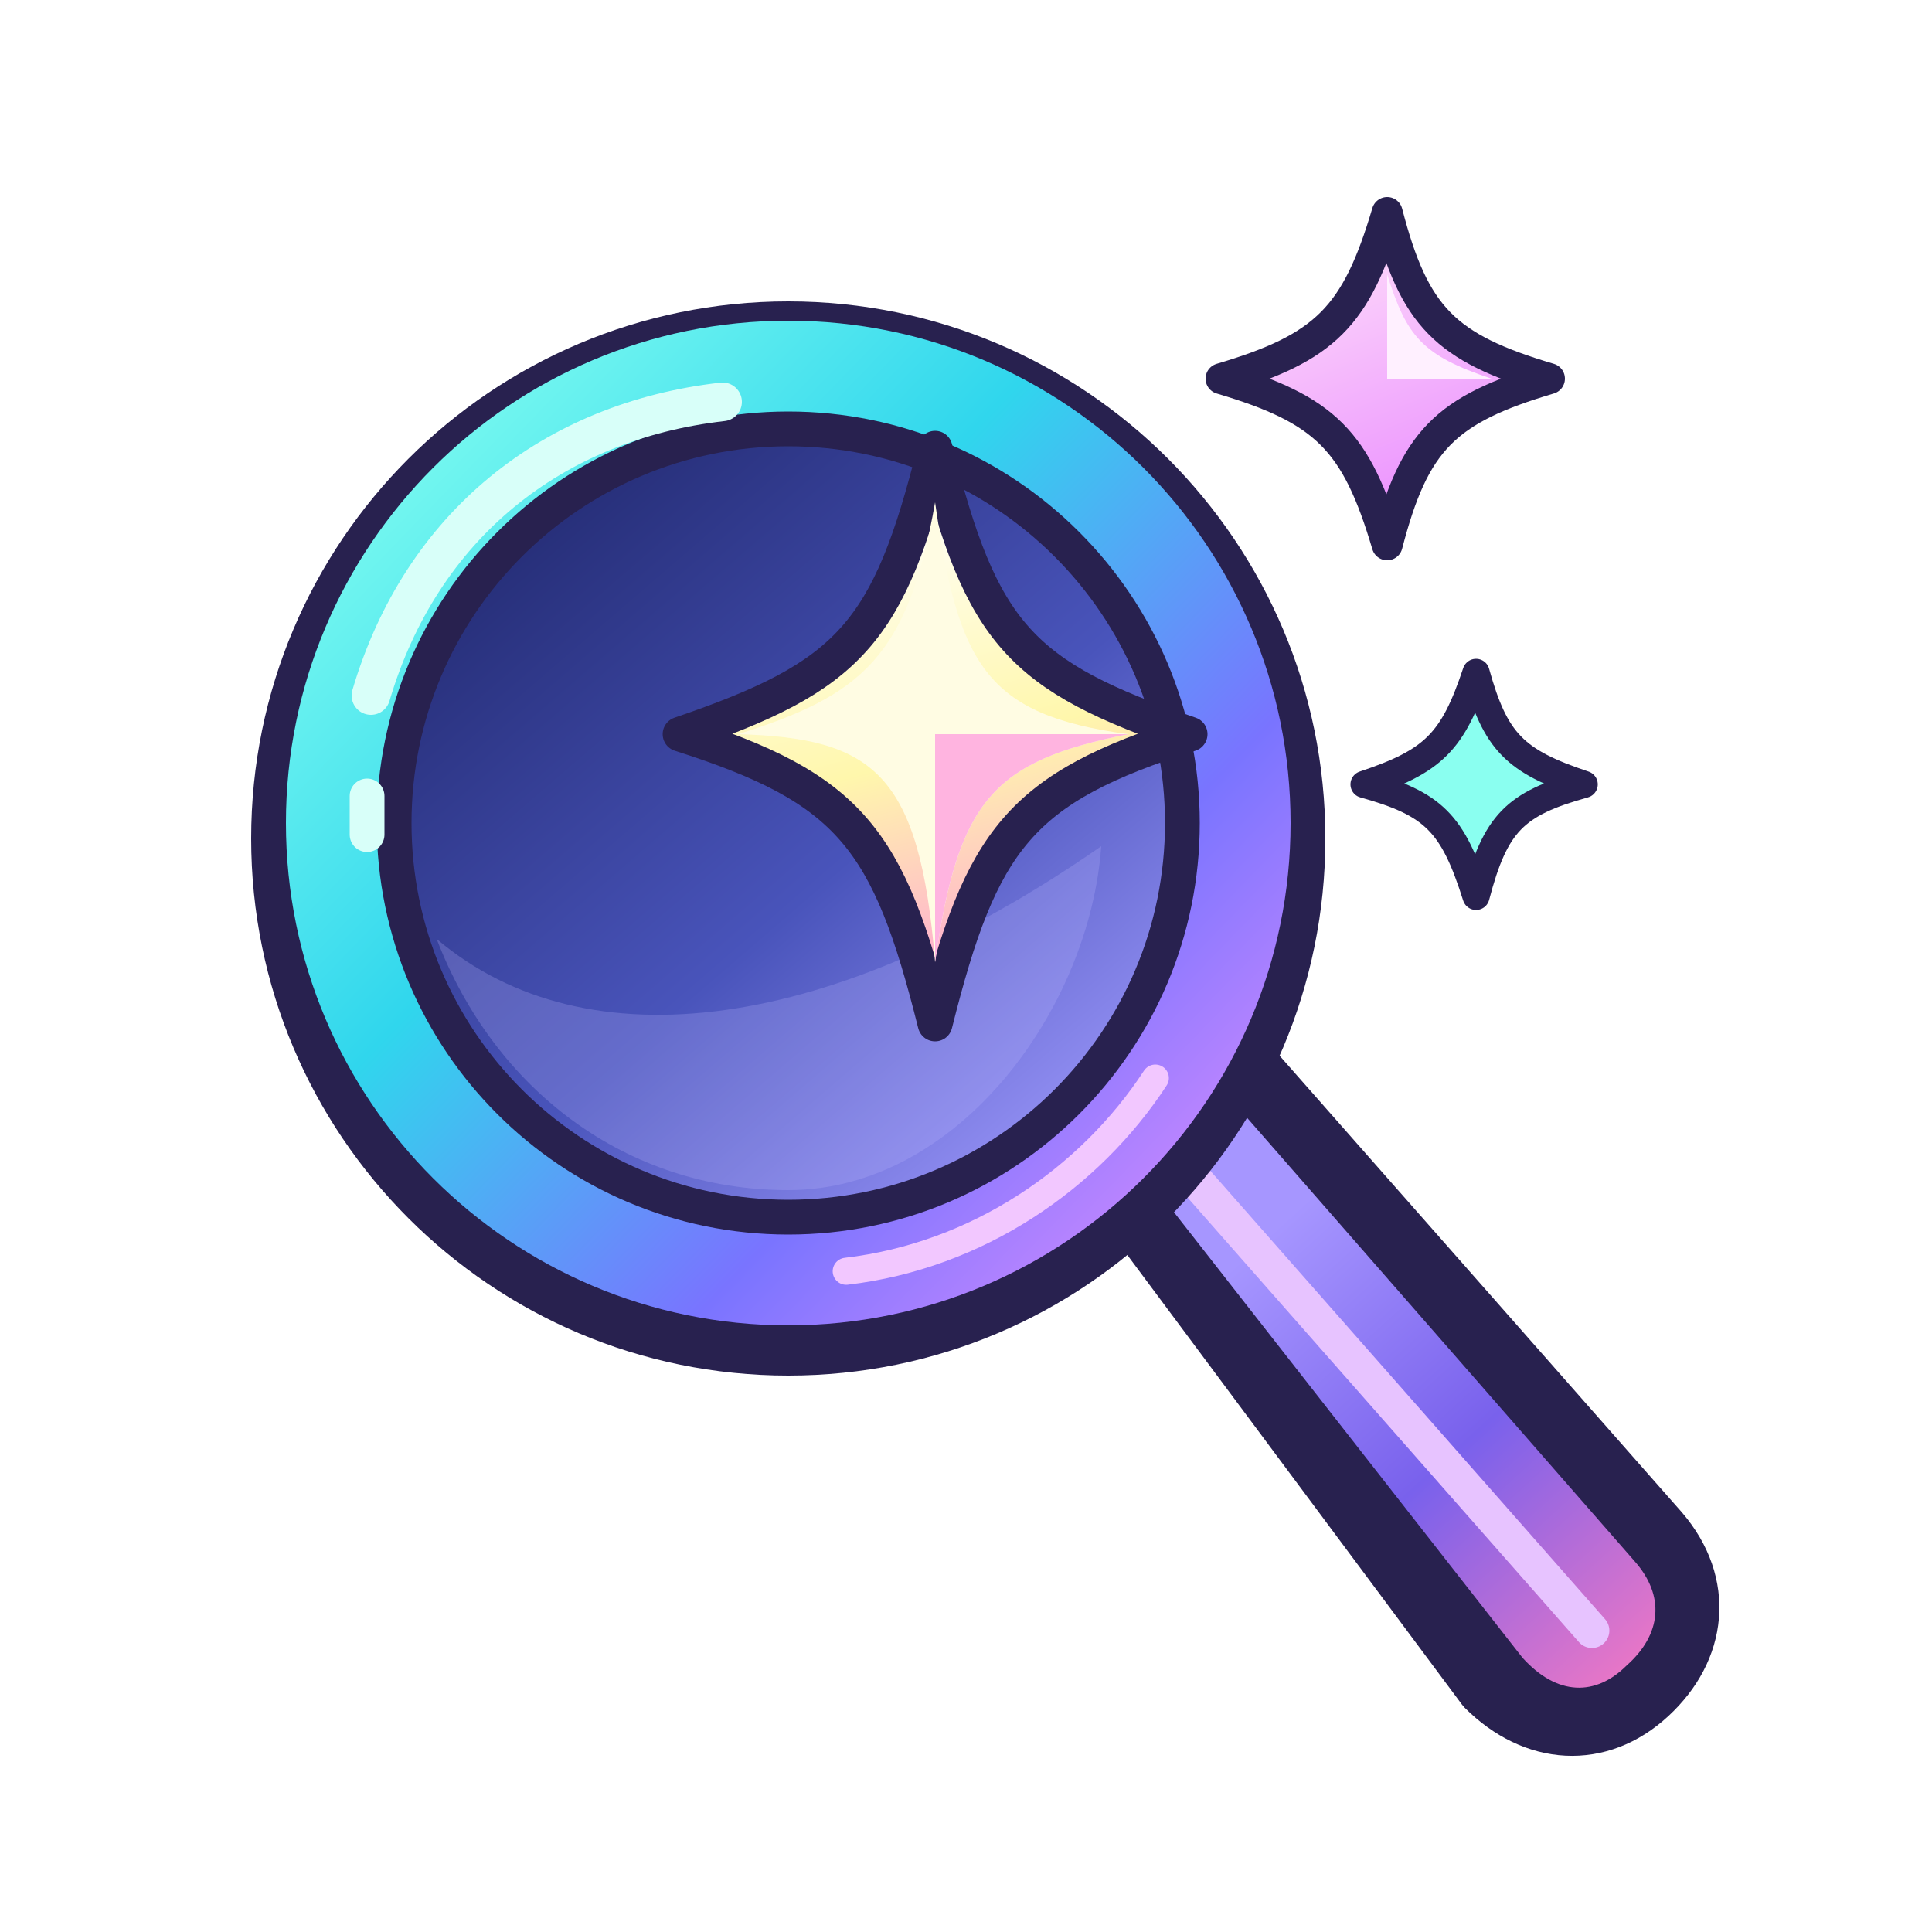
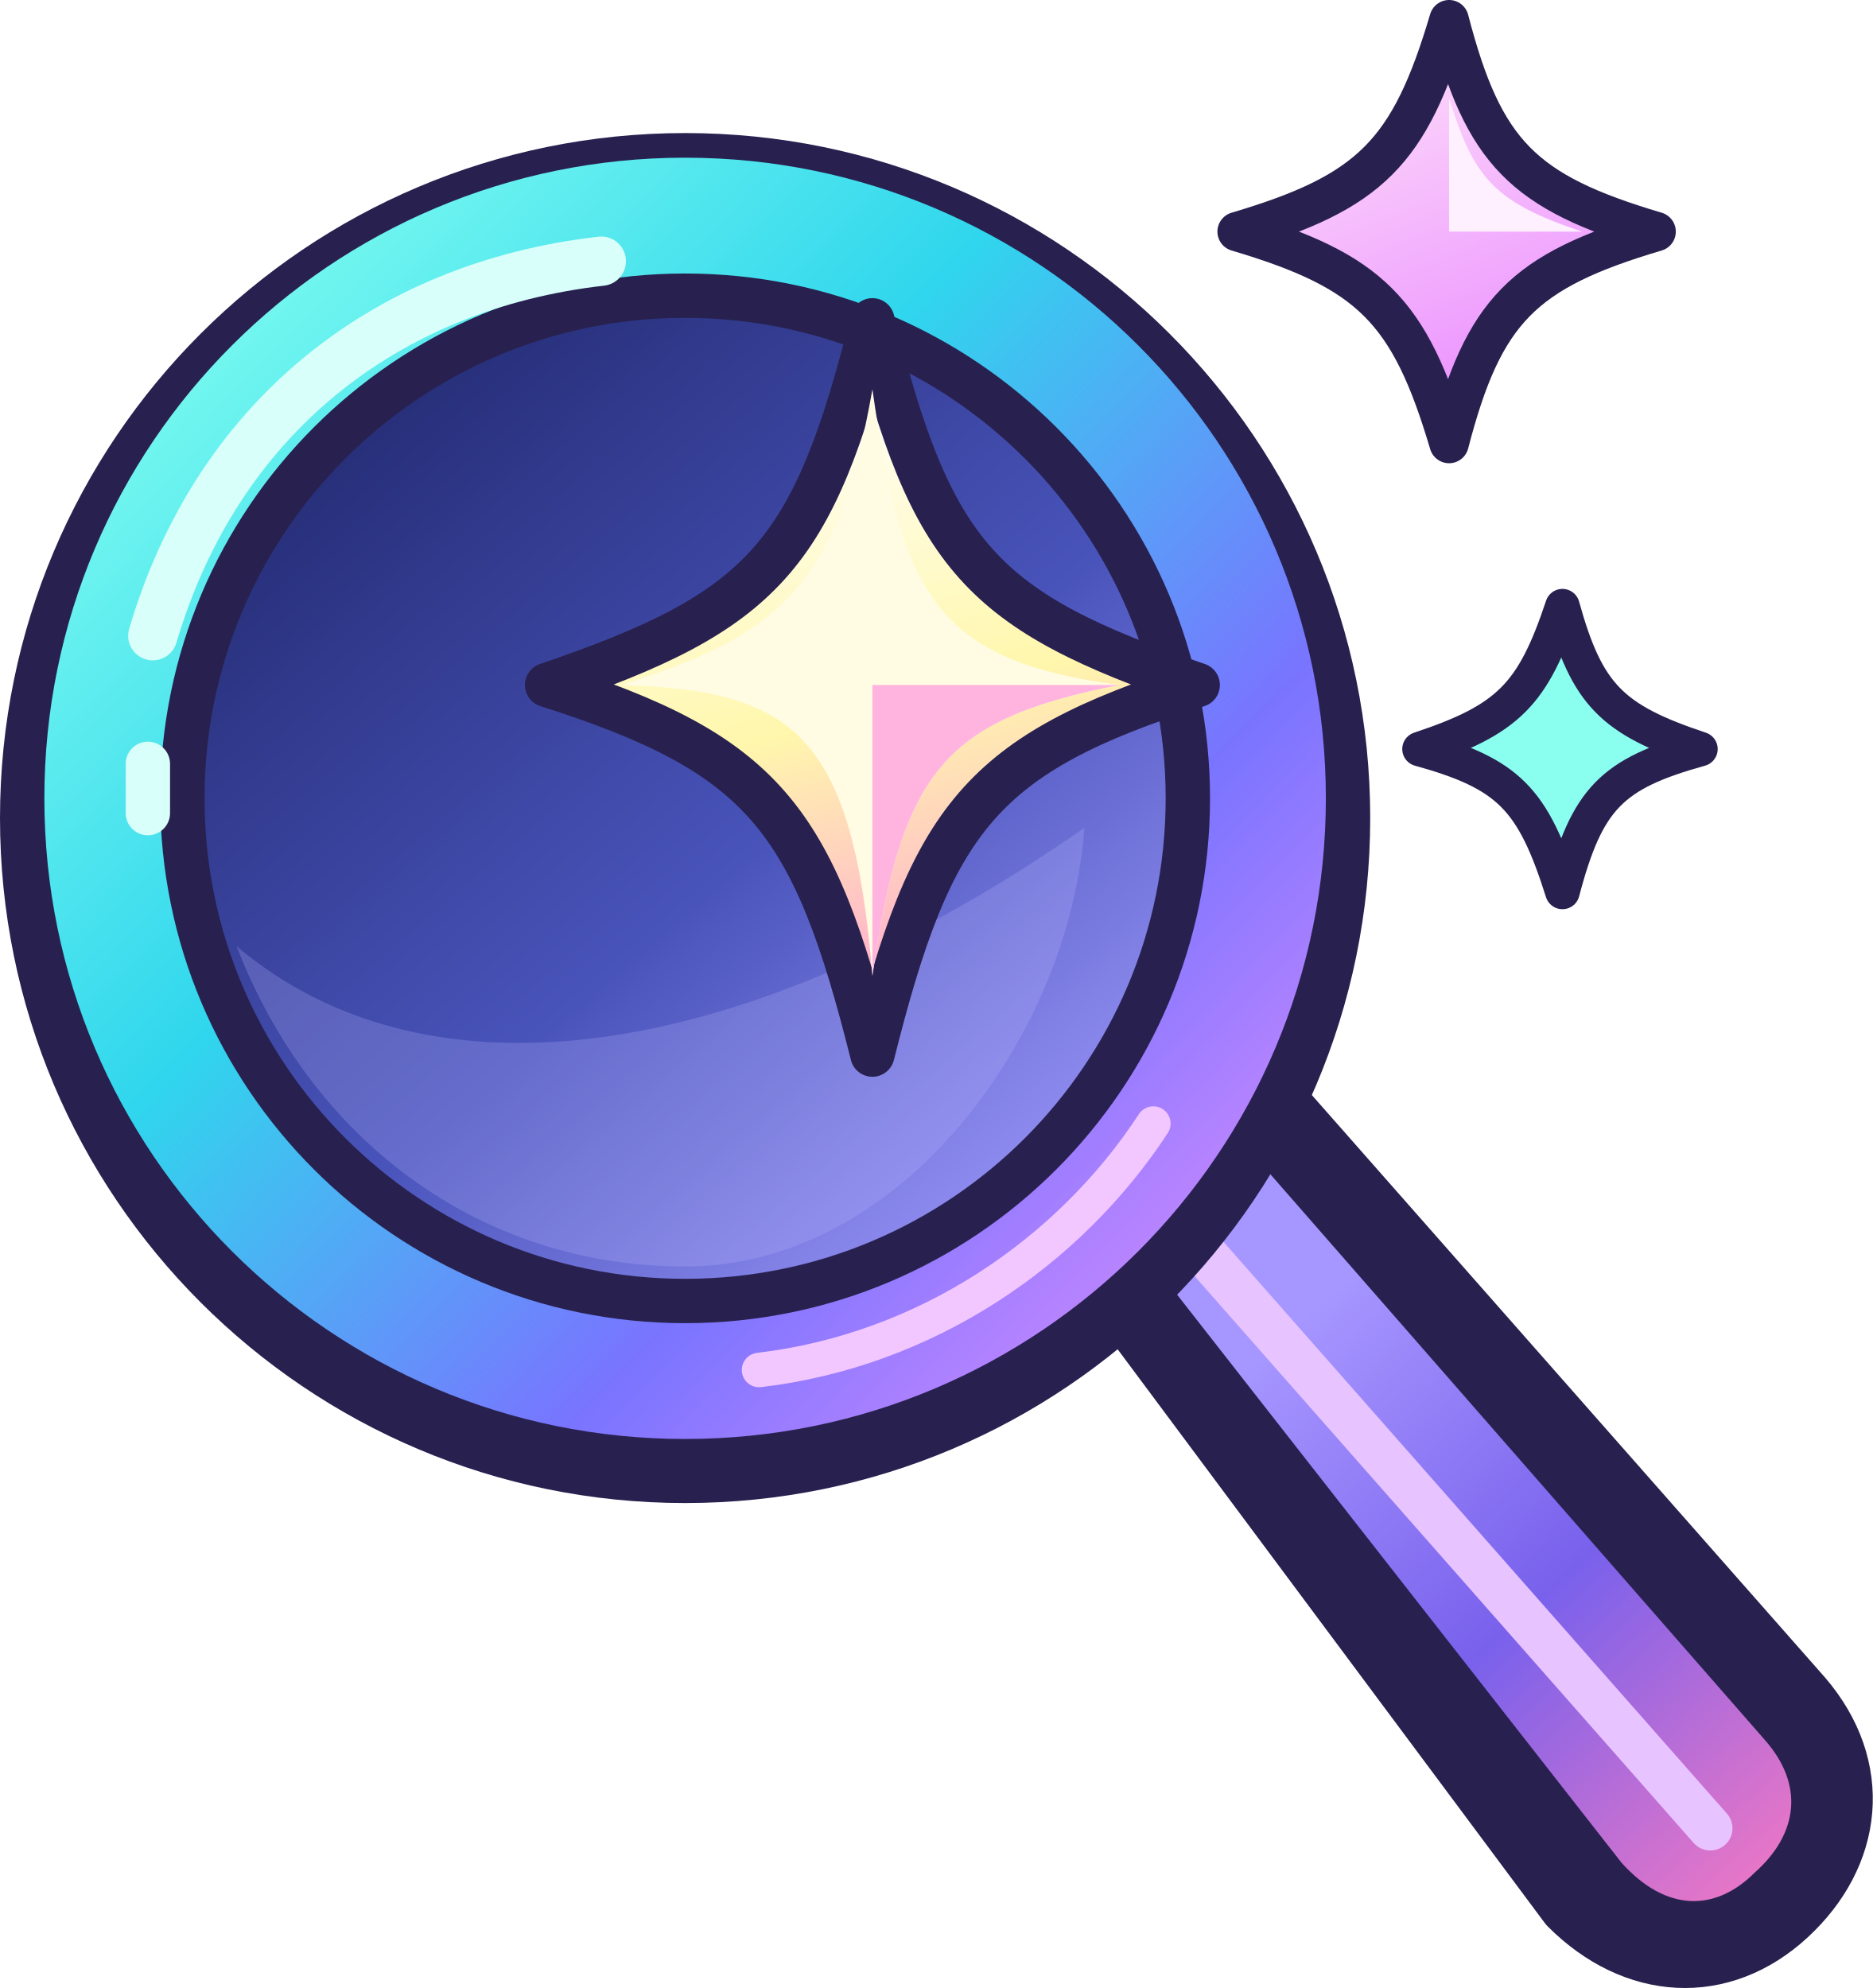
- <svg xmlns="http://www.w3.org/2000/svg" width="500" height="500" viewBox="0 0 500 500" fill="none" role="img" aria-labelledby="title description" version="1.1" id="svg30">
+ <svg xmlns="http://www.w3.org/2000/svg" width="379.965" height="403.406" viewBox="0 0 379.965 403.406" fill="none" role="img" aria-labelledby="title description" version="1.1" id="svg30">
  <defs id="defs15">
-     <linearGradient id="rim" x1="93" y1="110" x2="321" y2="331" gradientUnits="userSpaceOnUse" gradientTransform="translate(-6,-2)">
+     <linearGradient id="rim" x1="93" y1="110" x2="321" y2="331" gradientUnits="userSpaceOnUse" gradientTransform="translate(-71,-53.00109)">
      <stop stop-color="#84FFF0" id="stop1" />
      <stop offset=".38" stop-color="#30D6ED" id="stop2" />
      <stop offset=".72" stop-color="#7974FF" id="stop3" />
      <stop offset="1" stop-color="#D88CFF" id="stop4" />
    </linearGradient>
-     <linearGradient id="glass" x1="134" y1="131" x2="289" y2="311" gradientUnits="userSpaceOnUse" gradientTransform="translate(-6,-2)">
+     <linearGradient id="glass" x1="134" y1="131" x2="289" y2="311" gradientUnits="userSpaceOnUse" gradientTransform="translate(-71,-53.00109)">
      <stop stop-color="#232B72" id="stop5" />
      <stop offset=".55" stop-color="#4954BB" id="stop6" />
      <stop offset="1" stop-color="#A29BFF" id="stop7" />
    </linearGradient>
-     <linearGradient id="grip" x1="326" y1="329" x2="426" y2="439" gradientUnits="userSpaceOnUse" gradientTransform="translate(-6,-2)">
+     <linearGradient id="grip" x1="326" y1="329" x2="426" y2="439" gradientUnits="userSpaceOnUse" gradientTransform="translate(-71,-53.00109)">
      <stop stop-color="#A696FF" id="stop8" />
      <stop offset=".5" stop-color="#7961EC" id="stop9" />
      <stop offset="1" stop-color="#EC77C5" id="stop10" />
    </linearGradient>
-     <linearGradient id="star" x1="234" y1="129" x2="270" y2="263" gradientUnits="userSpaceOnUse" gradientTransform="translate(-6,-2)">
+     <linearGradient id="star" x1="234" y1="129" x2="270" y2="263" gradientUnits="userSpaceOnUse" gradientTransform="translate(-71,-53.00109)">
      <stop stop-color="#FFFFFF" id="stop11" />
      <stop offset=".5" stop-color="#FFF7AC" id="stop12" />
      <stop offset="1" stop-color="#FF99D9" id="stop13" />
    </linearGradient>
-     <linearGradient id="satellite" x1="351" y1="58" x2="383" y2="137" gradientUnits="userSpaceOnUse" gradientTransform="translate(-6,-2)">
+     <linearGradient id="satellite" x1="351" y1="58" x2="383" y2="137" gradientUnits="userSpaceOnUse" gradientTransform="translate(-71,-53.00109)">
      <stop stop-color="#FFE0FA" id="stop14" />
      <stop offset="1" stop-color="#E98AFF" id="stop15" />
    </linearGradient>
  </defs>
-   <path d="m 285,304 34,-34 111,126 c 12,14 10,31 -3,43 -13,12 -30,11 -43,-2 z" fill="#28214f" stroke="#28214f" stroke-width="14" stroke-linejoin="round" id="path15" />
-   <path d="m 297,305 22,-20 104,119 c 8,9 7,19 -2,27 -8,8 -18,8 -27,-2 z" fill="url(#grip)" id="path16" style="fill:url(#grip)" />
-   <path d="M 309,305 412,422" stroke="#e7c3ff" stroke-width="9" stroke-linecap="round" id="path17" />
-   <circle cx="204" cy="217" r="139" fill="#28214f" id="circle19" />
-   <circle cx="204" cy="213" r="130" fill="url(#rim)" id="circle20" style="fill:url(#rim)" />
-   <path d="M 83,253 A 130,130 0 0 0 331,240 130,130 0 0 1 83,253 Z" fill="#6557ca" id="path20" />
-   <circle cx="204" cy="213" r="102" fill="url(#glass)" stroke="#28214f" stroke-width="9" id="circle21" style="fill:url(#glass)" />
-   <path d="m 113,243 c 39,33 103,24 172,-24 -3,42 -37,89 -81,89 -42,0 -76,-26 -91,-65 z" fill="#bcb6ff" opacity="0.24" id="path21" />
-   <path d="m 96,180 c 13,-44 47,-71 91,-76" stroke="#d8fff9" stroke-width="10" stroke-linecap="round" id="path22" />
-   <path d="m 95,206 v 10" stroke="#d8fff9" stroke-width="9" stroke-linecap="round" id="path23" />
-   <path d="m 219,329 c 34,-4 63,-24 80,-50" stroke="#f2c7ff" stroke-width="7" stroke-linecap="round" id="path24" />
-   <path d="m 242,116 c 12,48 22,59 66,74 -44,14 -54,27 -66,75 -12,-48 -22,-61 -66,-75 44,-15 54,-26 66,-74 z" fill="url(#star)" stroke="#28214f" stroke-width="9" stroke-linejoin="round" id="path25" style="fill:url(#star)" />
-   <path d="m 242,130 c -7,40 -19,50 -51,60 35,1 47,10 51,59 6,-42 15,-52 50,-59 -37,-5 -44,-18 -50,-60 z" fill="#fffce3" id="path26" />
-   <path d="m 242,190 v 59 c 6,-42 15,-52 50,-59 z" fill="#ffb4e0" id="path27" />
-   <path d="m 359,55 c 7,27 15,35 42,43 -27,8 -35,16 -42,43 -8,-27 -16,-35 -43,-43 27,-8 35,-16 43,-43 z" fill="url(#satellite)" stroke="#28214f" stroke-width="8" stroke-linejoin="round" id="path28" style="fill:url(#satellite)" />
-   <path d="m 359,71 v 27 h 27 C 368,92 364,87 359,71 Z" fill="#fff0ff" id="path29" />
-   <path d="m 382,174 c 5,18 10,23 28,29 -18,5 -23,10 -28,29 -6,-19 -11,-24 -29,-29 18,-6 23,-11 29,-29 z" fill="#8afff0" stroke="#28214f" stroke-width="7" stroke-linejoin="round" id="path30" />
+   <path d="m 220,252.999 34,-34 111,126 c 12,14 10,31 -3,43 -13,12 -30,11 -43,-2 z" fill="#28214f" stroke="#28214f" stroke-width="14" stroke-linejoin="round" id="path15" />
+   <path d="m 232,253.999 22,-20 104,119 c 8,9 7,19 -2,27 -8,8 -18,8 -27,-2 z" fill="url(#grip)" id="path16" style="fill:url(#grip)" />
+   <path d="m 244,253.999 103,117" stroke="#e7c3ff" stroke-width="9" stroke-linecap="round" id="path17" />
+   <circle cx="139" cy="165.999" r="139" fill="#28214f" id="circle19" />
+   <circle cx="139" cy="161.999" r="130" fill="url(#rim)" id="circle20" style="fill:url(#rim)" />
+   <path d="m 18,201.999 a 130,130 0 0 0 248,-13 130,130 0 0 1 -248,13 z" fill="#6557ca" id="path20" />
+   <circle cx="139" cy="161.999" r="102" fill="url(#glass)" stroke="#28214f" stroke-width="9" id="circle21" style="fill:url(#glass)" />
+   <path d="m 48,191.999 c 39,33 103,24 172,-24 -3,42 -37,89 -81,89 -42,0 -76,-26 -91,-65 z" fill="#bcb6ff" opacity="0.24" id="path21" />
+   <path d="M 31,128.999 C 44,84.999 78,57.999 122,52.999" stroke="#d8fff9" stroke-width="10" stroke-linecap="round" id="path22" />
+   <path d="m 30,154.999 v 10" stroke="#d8fff9" stroke-width="9" stroke-linecap="round" id="path23" />
+   <path d="m 154,277.999 c 34,-4 63,-24 80,-50" stroke="#f2c7ff" stroke-width="7" stroke-linecap="round" id="path24" />
+   <path d="m 177,64.999 c 12,48 22,59 66,74 -44,14 -54,27 -66,75 -12,-48 -22,-61 -66,-75 44,-15 54,-26 66,-74 z" fill="url(#star)" stroke="#28214f" stroke-width="9" stroke-linejoin="round" id="path25" style="fill:url(#star)" />
+   <path d="m 177,78.999 c -7,40 -19,50 -51,60 35,1 47,10 51,59 6,-42 15,-52 50,-59 -37,-5 -44,-18 -50,-60 z" fill="#fffce3" id="path26" />
+   <path d="m 177,138.999 v 59 c 6,-42 15,-52 50,-59 z" fill="#ffb4e0" id="path27" />
+   <path d="m 294,3.999 c 7,27 15,35 42,43 -27,8 -35,16 -42,43 -8,-27 -16,-35 -43,-43 27,-8 35,-16 43,-43 z" fill="url(#satellite)" stroke="#28214f" stroke-width="8" stroke-linejoin="round" id="path28" style="fill:url(#satellite)" />
+   <path d="m 294,19.999 v 27 h 27 c -18,-6 -22,-11 -27,-27 z" fill="#fff0ff" id="path29" />
+   <path d="m 317,122.999 c 5,18 10,23 28,29 -18,5 -23,10 -28,29 -6,-19 -11,-24 -29,-29 18,-6 23,-11 29,-29 z" fill="#8afff0" stroke="#28214f" stroke-width="7" stroke-linejoin="round" id="path30" />
</svg>
